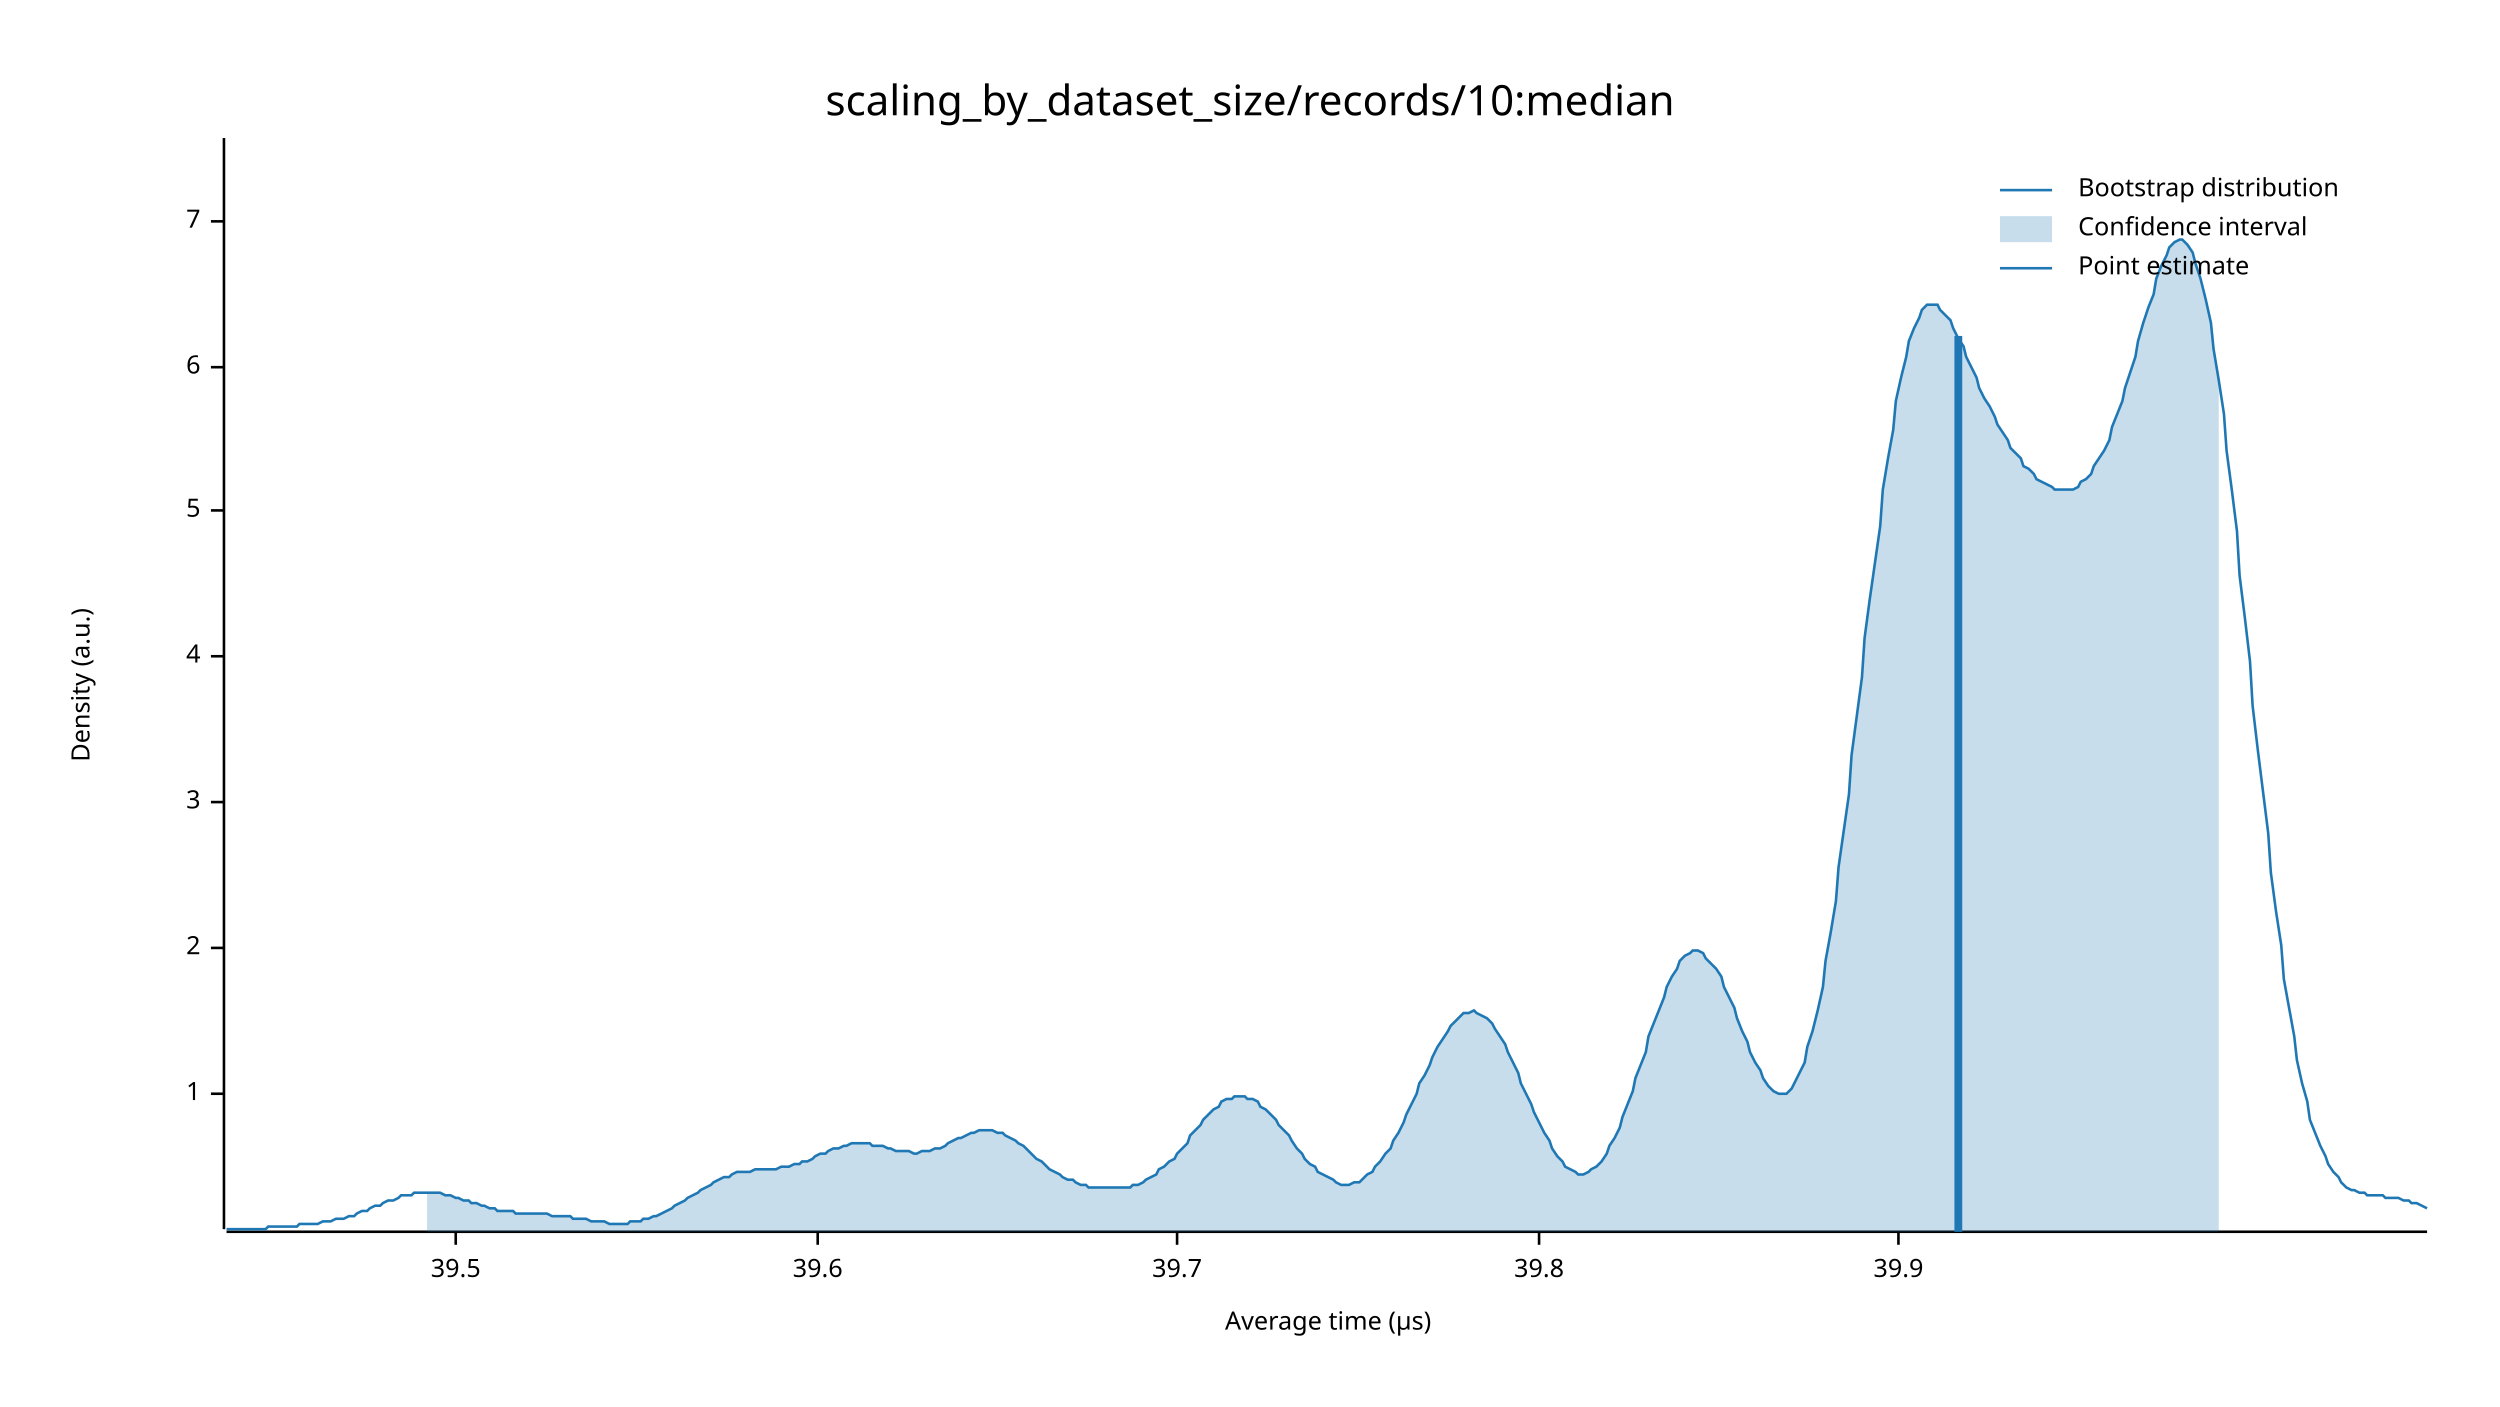
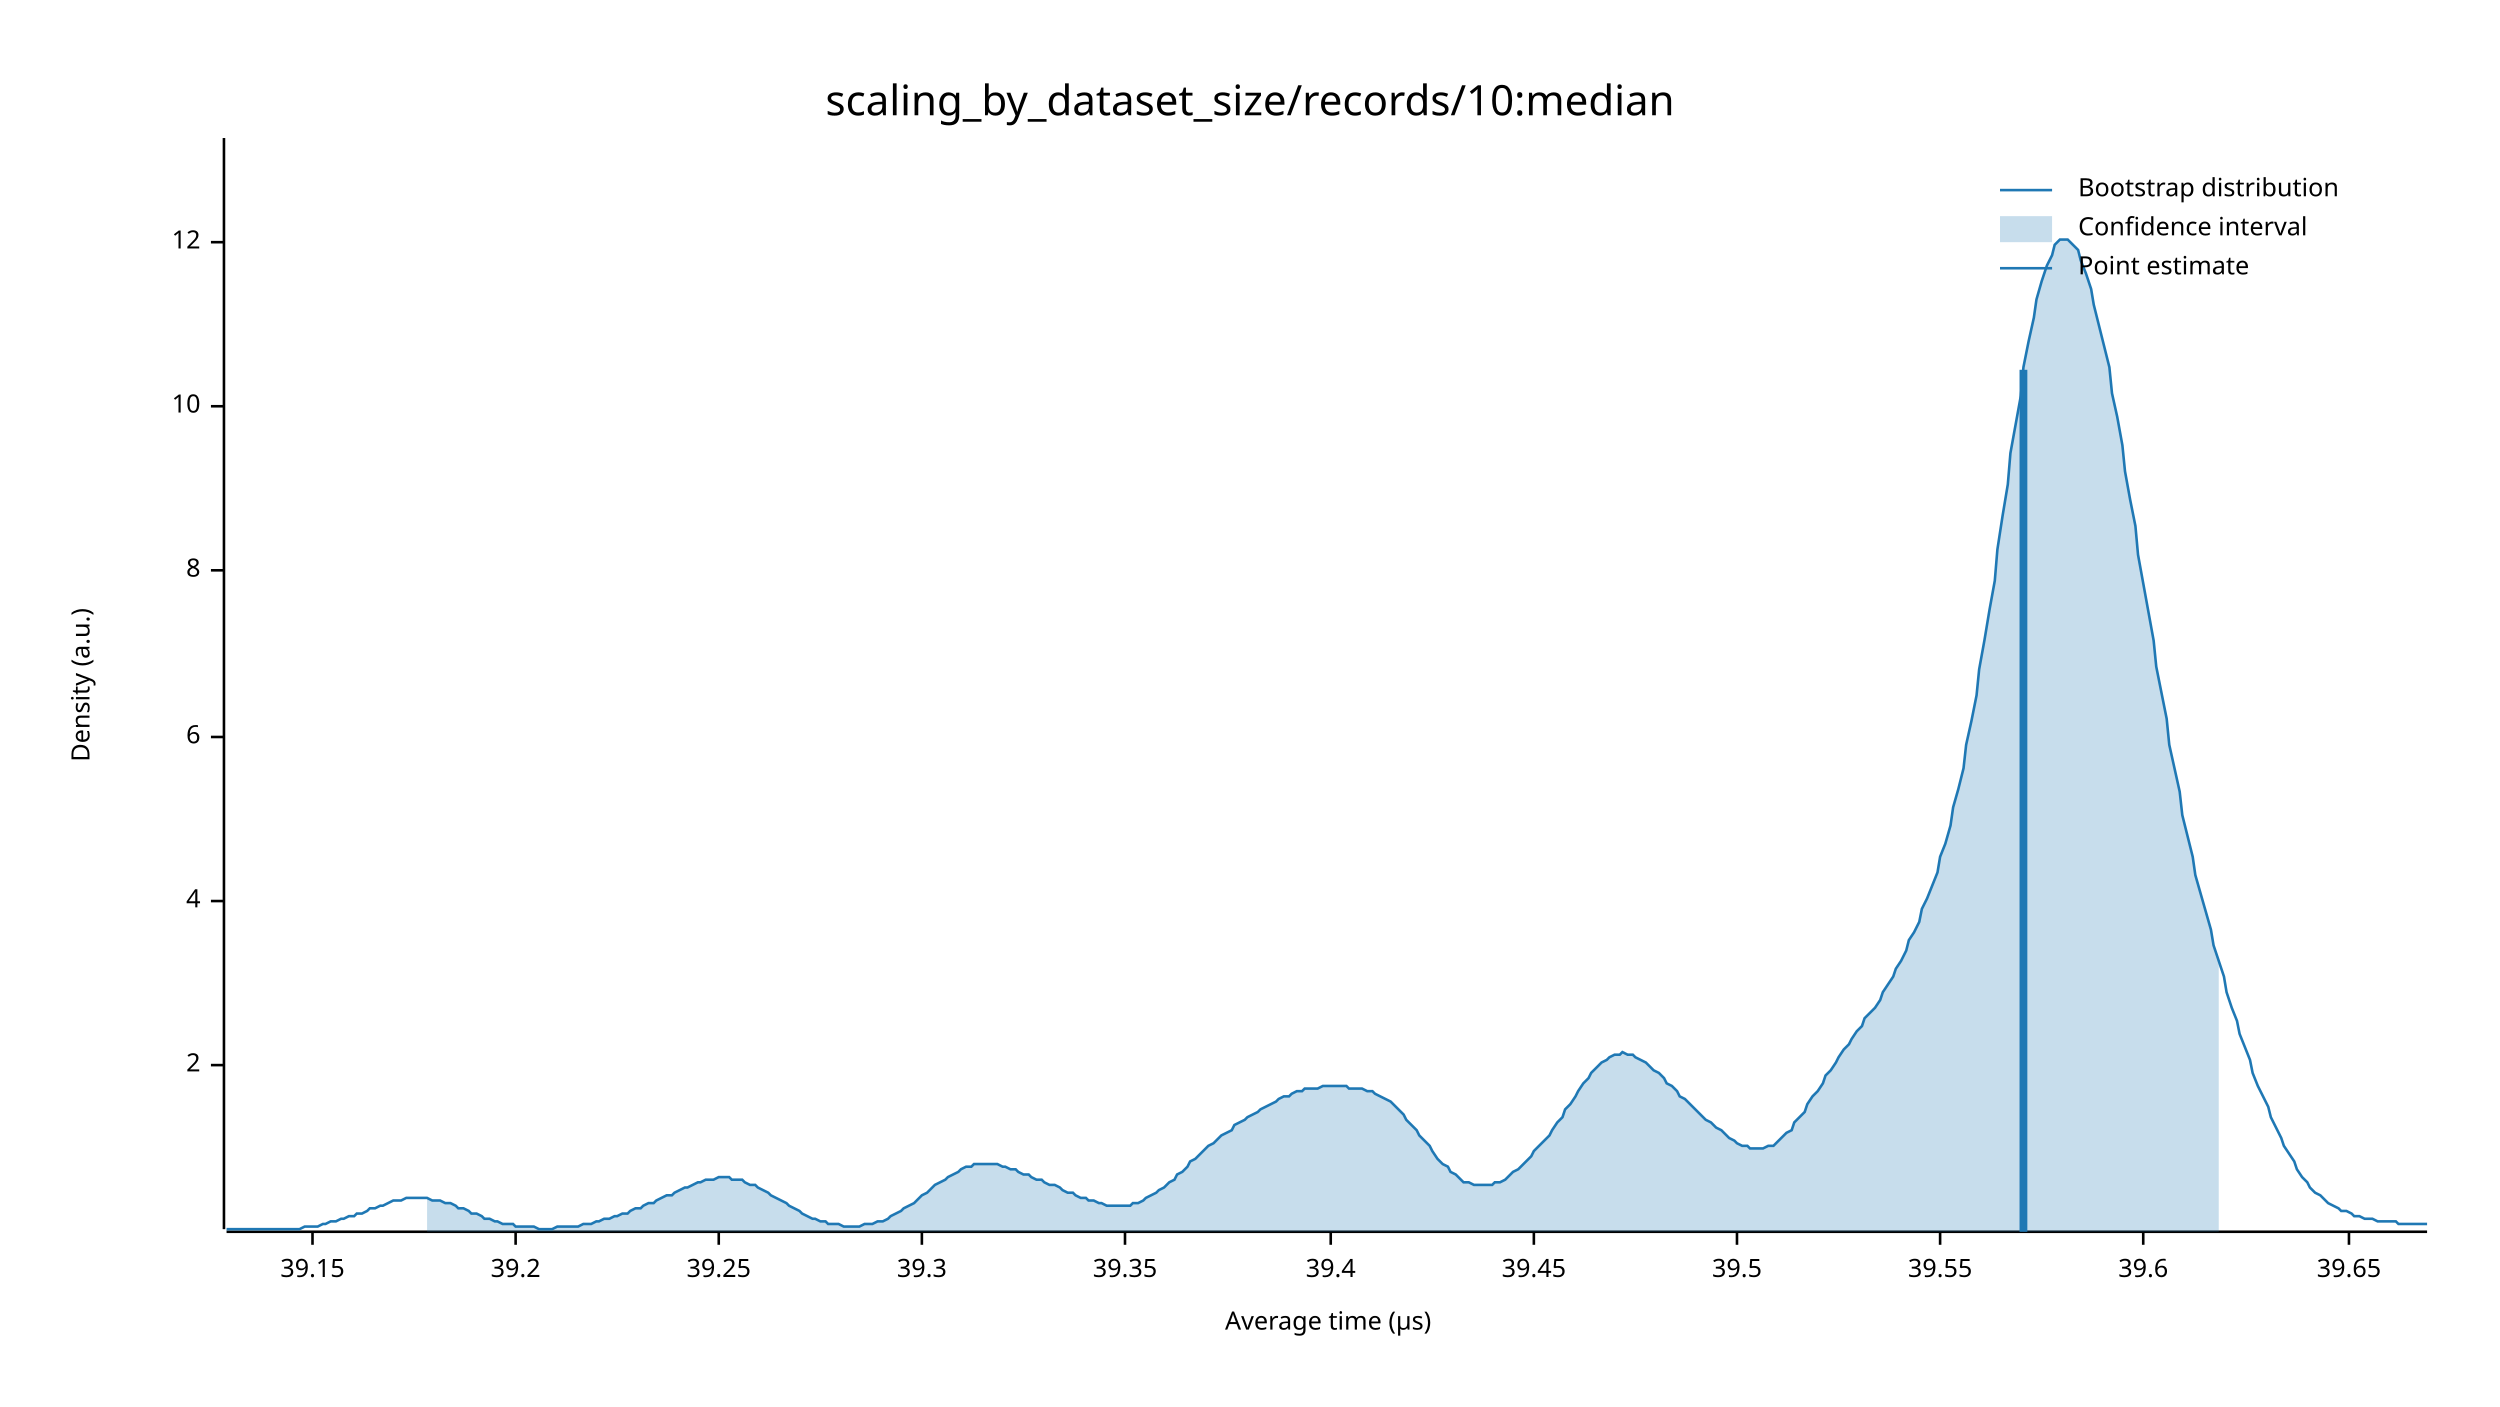
<svg xmlns="http://www.w3.org/2000/svg" width="960" height="540" viewBox="0 0 960 540">
  <text x="480" y="32" dy="0.76em" text-anchor="middle" font-family="sans-serif" font-size="16.129" opacity="1" fill="#000000">
scaling_by_dataset_size/records/10:median
</text>
  <text x="27" y="263" dy="0.76em" text-anchor="middle" font-family="sans-serif" font-size="9.677" opacity="1" fill="#000000" transform="rotate(270, 27, 263)">
Density (a.u.)
</text>
  <text x="510" y="513" dy="-0.5ex" text-anchor="middle" font-family="sans-serif" font-size="9.677" opacity="1" fill="#000000">
Average time (µs)
</text>
  <polyline fill="none" opacity="1" stroke="#000000" stroke-width="1" points="86,53 86,472 " />
-   <text x="77" y="420" dy="0.5ex" text-anchor="end" font-family="sans-serif" font-size="9.677" opacity="1" fill="#000000">
- 1
- </text>
-   <polyline fill="none" opacity="1" stroke="#000000" stroke-width="1" points="81,420 86,420 " />
-   <text x="77" y="364" dy="0.5ex" text-anchor="end" font-family="sans-serif" font-size="9.677" opacity="1" fill="#000000">
+   <text x="77" y="409" dy="0.5ex" text-anchor="end" font-family="sans-serif" font-size="9.677" opacity="1" fill="#000000">
2
</text>
-   <polyline fill="none" opacity="1" stroke="#000000" stroke-width="1" points="81,364 86,364 " />
-   <text x="77" y="308" dy="0.5ex" text-anchor="end" font-family="sans-serif" font-size="9.677" opacity="1" fill="#000000">
- 3
- </text>
-   <polyline fill="none" opacity="1" stroke="#000000" stroke-width="1" points="81,308 86,308 " />
-   <text x="77" y="252" dy="0.5ex" text-anchor="end" font-family="sans-serif" font-size="9.677" opacity="1" fill="#000000">
+   <polyline fill="none" opacity="1" stroke="#000000" stroke-width="1" points="81,409 86,409 " />
+   <text x="77" y="346" dy="0.5ex" text-anchor="end" font-family="sans-serif" font-size="9.677" opacity="1" fill="#000000">
4
</text>
-   <polyline fill="none" opacity="1" stroke="#000000" stroke-width="1" points="81,252 86,252 " />
-   <text x="77" y="196" dy="0.5ex" text-anchor="end" font-family="sans-serif" font-size="9.677" opacity="1" fill="#000000">
- 5
- </text>
-   <polyline fill="none" opacity="1" stroke="#000000" stroke-width="1" points="81,196 86,196 " />
-   <text x="77" y="141" dy="0.5ex" text-anchor="end" font-family="sans-serif" font-size="9.677" opacity="1" fill="#000000">
+   <polyline fill="none" opacity="1" stroke="#000000" stroke-width="1" points="81,346 86,346 " />
+   <text x="77" y="283" dy="0.5ex" text-anchor="end" font-family="sans-serif" font-size="9.677" opacity="1" fill="#000000">
6
</text>
-   <polyline fill="none" opacity="1" stroke="#000000" stroke-width="1" points="81,141 86,141 " />
-   <text x="77" y="85" dy="0.5ex" text-anchor="end" font-family="sans-serif" font-size="9.677" opacity="1" fill="#000000">
- 7
+   <polyline fill="none" opacity="1" stroke="#000000" stroke-width="1" points="81,283 86,283 " />
+   <text x="77" y="219" dy="0.5ex" text-anchor="end" font-family="sans-serif" font-size="9.677" opacity="1" fill="#000000">
+ 8
</text>
-   <polyline fill="none" opacity="1" stroke="#000000" stroke-width="1" points="81,85 86,85 " />
+   <polyline fill="none" opacity="1" stroke="#000000" stroke-width="1" points="81,219 86,219 " />
+   <text x="77" y="156" dy="0.5ex" text-anchor="end" font-family="sans-serif" font-size="9.677" opacity="1" fill="#000000">
+ 10
+ </text>
+   <polyline fill="none" opacity="1" stroke="#000000" stroke-width="1" points="81,156 86,156 " />
+   <text x="77" y="93" dy="0.5ex" text-anchor="end" font-family="sans-serif" font-size="9.677" opacity="1" fill="#000000">
+ 12
+ </text>
+   <polyline fill="none" opacity="1" stroke="#000000" stroke-width="1" points="81,93 86,93 " />
  <polyline fill="none" opacity="1" stroke="#000000" stroke-width="1" points="87,473 932,473 " />
-   <text x="175" y="483" dy="0.76em" text-anchor="middle" font-family="sans-serif" font-size="9.677" opacity="1" fill="#000000">
+   <text x="120" y="483" dy="0.76em" text-anchor="middle" font-family="sans-serif" font-size="9.677" opacity="1" fill="#000000">
+ 39.15
+ </text>
+   <polyline fill="none" opacity="1" stroke="#000000" stroke-width="1" points="120,473 120,478 " />
+   <text x="198" y="483" dy="0.76em" text-anchor="middle" font-family="sans-serif" font-size="9.677" opacity="1" fill="#000000">
+ 39.2
+ </text>
+   <polyline fill="none" opacity="1" stroke="#000000" stroke-width="1" points="198,473 198,478 " />
+   <text x="276" y="483" dy="0.76em" text-anchor="middle" font-family="sans-serif" font-size="9.677" opacity="1" fill="#000000">
+ 39.25
+ </text>
+   <polyline fill="none" opacity="1" stroke="#000000" stroke-width="1" points="276,473 276,478 " />
+   <text x="354" y="483" dy="0.76em" text-anchor="middle" font-family="sans-serif" font-size="9.677" opacity="1" fill="#000000">
+ 39.3
+ </text>
+   <polyline fill="none" opacity="1" stroke="#000000" stroke-width="1" points="354,473 354,478 " />
+   <text x="432" y="483" dy="0.76em" text-anchor="middle" font-family="sans-serif" font-size="9.677" opacity="1" fill="#000000">
+ 39.35
+ </text>
+   <polyline fill="none" opacity="1" stroke="#000000" stroke-width="1" points="432,473 432,478 " />
+   <text x="511" y="483" dy="0.76em" text-anchor="middle" font-family="sans-serif" font-size="9.677" opacity="1" fill="#000000">
+ 39.4
+ </text>
+   <polyline fill="none" opacity="1" stroke="#000000" stroke-width="1" points="511,473 511,478 " />
+   <text x="589" y="483" dy="0.76em" text-anchor="middle" font-family="sans-serif" font-size="9.677" opacity="1" fill="#000000">
+ 39.45
+ </text>
+   <polyline fill="none" opacity="1" stroke="#000000" stroke-width="1" points="589,473 589,478 " />
+   <text x="667" y="483" dy="0.76em" text-anchor="middle" font-family="sans-serif" font-size="9.677" opacity="1" fill="#000000">
39.5
</text>
-   <polyline fill="none" opacity="1" stroke="#000000" stroke-width="1" points="175,473 175,478 " />
-   <text x="314" y="483" dy="0.76em" text-anchor="middle" font-family="sans-serif" font-size="9.677" opacity="1" fill="#000000">
+   <polyline fill="none" opacity="1" stroke="#000000" stroke-width="1" points="667,473 667,478 " />
+   <text x="745" y="483" dy="0.76em" text-anchor="middle" font-family="sans-serif" font-size="9.677" opacity="1" fill="#000000">
+ 39.55
+ </text>
+   <polyline fill="none" opacity="1" stroke="#000000" stroke-width="1" points="745,473 745,478 " />
+   <text x="823" y="483" dy="0.76em" text-anchor="middle" font-family="sans-serif" font-size="9.677" opacity="1" fill="#000000">
39.6
</text>
-   <polyline fill="none" opacity="1" stroke="#000000" stroke-width="1" points="314,473 314,478 " />
-   <text x="452" y="483" dy="0.76em" text-anchor="middle" font-family="sans-serif" font-size="9.677" opacity="1" fill="#000000">
- 39.7
+   <polyline fill="none" opacity="1" stroke="#000000" stroke-width="1" points="823,473 823,478 " />
+   <text x="902" y="483" dy="0.76em" text-anchor="middle" font-family="sans-serif" font-size="9.677" opacity="1" fill="#000000">
+ 39.65
</text>
-   <polyline fill="none" opacity="1" stroke="#000000" stroke-width="1" points="452,473 452,478 " />
-   <text x="591" y="483" dy="0.76em" text-anchor="middle" font-family="sans-serif" font-size="9.677" opacity="1" fill="#000000">
- 39.8
- </text>
-   <polyline fill="none" opacity="1" stroke="#000000" stroke-width="1" points="591,473 591,478 " />
-   <text x="729" y="483" dy="0.76em" text-anchor="middle" font-family="sans-serif" font-size="9.677" opacity="1" fill="#000000">
- 39.9
- </text>
-   <polyline fill="none" opacity="1" stroke="#000000" stroke-width="1" points="729,473 729,478 " />
-   <polyline fill="none" opacity="1" stroke="#1F78B4" stroke-width="1" points="87,472 88,472 90,472 92,472 93,472 95,472 97,472 98,472 100,472 102,472 103,471 105,471 107,471 109,471 110,471 112,471 114,471 115,470 117,470 119,470 120,470 122,470 124,469 125,469 127,469 129,468 131,468 132,468 134,467 136,467 137,466 139,465 141,465 142,464 144,463 146,463 147,462 149,461 151,461 153,460 154,459 156,459 158,459 159,458 161,458 163,458 164,458 166,458 168,458 169,458 171,459 173,459 175,460 176,460 178,461 180,461 181,462 183,462 185,463 186,463 188,464 190,464 191,465 193,465 195,465 197,465 198,466 200,466 202,466 203,466 205,466 207,466 208,466 210,466 212,467 214,467 215,467 217,467 219,467 220,468 222,468 224,468 225,468 227,469 229,469 230,469 232,469 234,470 236,470 237,470 239,470 241,470 242,469 244,469 246,469 247,468 249,468 251,467 252,467 254,466 256,465 258,464 259,463 261,462 263,461 264,460 266,459 268,458 269,457 271,456 273,455 274,454 276,453 278,452 280,452 281,451 283,450 285,450 286,450 288,450 290,449 291,449 293,449 295,449 296,449 298,449 300,448 302,448 303,448 305,447 307,447 308,446 310,446 312,445 313,444 315,443 317,443 318,442 320,441 322,441 324,440 325,440 327,439 329,439 330,439 332,439 334,439 335,440 337,440 339,440 341,441 342,441 344,442 346,442 347,442 349,442 351,443 352,443 354,442 356,442 357,442 359,441 361,441 363,440 364,439 366,438 368,437 369,437 371,436 373,435 374,435 376,434 378,434 379,434 381,434 383,435 385,435 386,436 388,437 390,438 391,439 393,440 395,442 396,443 398,445 400,446 401,447 403,449 405,450 407,451 408,452 410,453 412,453 413,454 415,455 417,455 418,456 420,456 422,456 423,456 425,456 427,456 429,456 430,456 432,456 434,456 435,455 437,455 439,454 440,453 442,452 444,451 445,449 447,448 449,446 451,445 452,443 454,441 456,439 457,436 459,434 461,432 462,430 464,428 466,426 468,425 469,423 471,422 473,422 474,421 476,421 478,421 479,422 481,422 483,423 484,425 486,426 488,428 490,430 491,432 493,434 495,436 496,438 498,441 500,443 501,445 503,447 505,448 506,450 508,451 510,452 512,453 513,454 515,455 517,455 518,455 520,454 522,454 523,453 525,451 527,450 528,448 530,446 532,443 534,441 535,438 537,435 539,431 540,428 542,424 544,420 545,416 547,413 549,409 550,406 552,402 554,399 556,396 557,394 559,392 561,390 562,389 564,389 566,388 567,389 569,390 571,391 573,393 574,395 576,398 578,401 579,404 581,408 583,412 584,416 586,420 588,424 589,427 591,431 593,435 595,438 596,441 598,444 600,446 601,448 603,449 605,450 606,451 608,451 610,450 611,449 613,448 615,446 617,443 618,440 620,437 622,433 623,429 625,424 627,419 628,414 630,409 632,404 633,398 635,393 637,388 639,383 640,379 642,375 644,372 645,369 647,367 649,366 650,365 652,365 654,366 655,368 657,370 659,372 661,375 662,379 664,383 666,387 667,391 669,396 671,400 672,404 674,408 676,411 677,414 679,417 681,419 683,420 684,420 686,420 688,418 689,416 691,412 693,408 694,402 696,396 698,388 700,379 701,369 703,358 705,346 706,333 708,319 710,305 711,290 713,275 715,260 716,245 718,230 720,216 722,202 723,188 725,176 727,165 728,154 730,145 732,137 733,131 735,126 737,122 738,119 740,117 742,117 744,117 745,119 747,121 749,123 750,126 752,130 754,133 755,137 757,141 759,145 760,149 762,153 764,156 766,160 767,163 769,166 771,169 772,172 774,174 776,176 777,179 779,180 781,182 782,184 784,185 786,186 788,187 789,188 791,188 793,188 794,188 796,188 798,187 799,185 801,184 803,182 804,179 806,176 808,173 810,169 811,164 813,159 815,154 816,149 818,143 820,137 821,131 823,124 825,118 827,113 828,107 830,102 832,98 833,95 835,93 837,92 838,92 840,94 842,97 843,101 845,107 847,115 849,124 850,134 852,146 854,159 855,173 857,188 859,204 860,221 862,237 864,254 865,271 867,288 869,304 871,320 872,335 874,350 876,363 877,376 879,387 881,398 882,407 884,416 886,423 887,430 889,435 891,440 893,444 894,447 896,450 898,452 899,454 901,456 903,457 904,457 906,458 908,458 909,459 911,459 913,459 915,459 916,460 918,460 920,460 921,460 923,461 925,461 926,462 928,462 930,463 932,464 " />
-   <polygon opacity="0.25" fill="#1F78B4" points="164,458 166,458 168,458 169,458 171,459 173,459 175,460 176,460 178,461 180,461 181,462 183,462 185,463 186,463 188,464 190,464 191,465 193,465 195,465 197,465 198,466 200,466 202,466 203,466 205,466 207,466 208,466 210,466 212,467 214,467 215,467 217,467 219,467 220,468 222,468 224,468 225,468 227,469 229,469 230,469 232,469 234,470 236,470 237,470 239,470 241,470 242,469 244,469 246,469 247,468 249,468 251,467 252,467 254,466 256,465 258,464 259,463 261,462 263,461 264,460 266,459 268,458 269,457 271,456 273,455 274,454 276,453 278,452 280,452 281,451 283,450 285,450 286,450 288,450 290,449 291,449 293,449 295,449 296,449 298,449 300,448 302,448 303,448 305,447 307,447 308,446 310,446 312,445 313,444 315,443 317,443 318,442 320,441 322,441 324,440 325,440 327,439 329,439 330,439 332,439 334,439 335,440 337,440 339,440 341,441 342,441 344,442 346,442 347,442 349,442 351,443 352,443 354,442 356,442 357,442 359,441 361,441 363,440 364,439 366,438 368,437 369,437 371,436 373,435 374,435 376,434 378,434 379,434 381,434 383,435 385,435 386,436 388,437 390,438 391,439 393,440 395,442 396,443 398,445 400,446 401,447 403,449 405,450 407,451 408,452 410,453 412,453 413,454 415,455 417,455 418,456 420,456 422,456 423,456 425,456 427,456 429,456 430,456 432,456 434,456 435,455 437,455 439,454 440,453 442,452 444,451 445,449 447,448 449,446 451,445 452,443 454,441 456,439 457,436 459,434 461,432 462,430 464,428 466,426 468,425 469,423 471,422 473,422 474,421 476,421 478,421 479,422 481,422 483,423 484,425 486,426 488,428 490,430 491,432 493,434 495,436 496,438 498,441 500,443 501,445 503,447 505,448 506,450 508,451 510,452 512,453 513,454 515,455 517,455 518,455 520,454 522,454 523,453 525,451 527,450 528,448 530,446 532,443 534,441 535,438 537,435 539,431 540,428 542,424 544,420 545,416 547,413 549,409 550,406 552,402 554,399 556,396 557,394 559,392 561,390 562,389 564,389 566,388 567,389 569,390 571,391 573,393 574,395 576,398 578,401 579,404 581,408 583,412 584,416 586,420 588,424 589,427 591,431 593,435 595,438 596,441 598,444 600,446 601,448 603,449 605,450 606,451 608,451 610,450 611,449 613,448 615,446 617,443 618,440 620,437 622,433 623,429 625,424 627,419 628,414 630,409 632,404 633,398 635,393 637,388 639,383 640,379 642,375 644,372 645,369 647,367 649,366 650,365 652,365 654,366 655,368 657,370 659,372 661,375 662,379 664,383 666,387 667,391 669,396 671,400 672,404 674,408 676,411 677,414 679,417 681,419 683,420 684,420 686,420 688,418 689,416 691,412 693,408 694,402 696,396 698,388 700,379 701,369 703,358 705,346 706,333 708,319 710,305 711,290 713,275 715,260 716,245 718,230 720,216 722,202 723,188 725,176 727,165 728,154 730,145 732,137 733,131 735,126 737,122 738,119 740,117 742,117 744,117 745,119 747,121 749,123 750,126 752,130 754,133 755,137 757,141 759,145 760,149 762,153 764,156 766,160 767,163 769,166 771,169 772,172 774,174 776,176 777,179 779,180 781,182 782,184 784,185 786,186 788,187 789,188 791,188 793,188 794,188 796,188 798,187 799,185 801,184 803,182 804,179 806,176 808,173 810,169 811,164 813,159 815,154 816,149 818,143 820,137 821,131 823,124 825,118 827,113 828,107 830,102 832,98 833,95 835,93 837,92 838,92 840,94 842,97 843,101 845,107 847,115 849,124 850,134 852,146 852,473 164,473 " />
-   <polyline fill="none" opacity="1" stroke="#1F78B4" stroke-width="3" points="752,473 752,129 " />
+   <polyline fill="none" opacity="1" stroke="#000000" stroke-width="1" points="902,473 902,478 " />
+   <polyline fill="none" opacity="1" stroke="#1F78B4" stroke-width="1" points="87,472 88,472 90,472 92,472 93,472 95,472 97,472 98,472 100,472 102,472 103,472 105,472 107,472 109,472 110,472 112,472 114,472 115,472 117,471 119,471 120,471 122,471 124,470 125,470 127,469 129,469 131,468 132,468 134,467 136,467 137,466 139,466 141,465 142,464 144,464 146,463 147,463 149,462 151,461 153,461 154,461 156,460 158,460 159,460 161,460 163,460 164,460 166,461 168,461 169,461 171,462 173,462 175,463 176,464 178,464 180,465 181,466 183,466 185,467 186,468 188,468 190,469 191,469 193,470 195,470 197,470 198,471 200,471 202,471 203,471 205,471 207,472 208,472 210,472 212,472 214,471 215,471 217,471 219,471 220,471 222,471 224,470 225,470 227,470 229,469 230,469 232,468 234,468 236,467 237,467 239,466 241,466 242,465 244,464 246,464 247,463 249,462 251,462 252,461 254,460 256,459 258,459 259,458 261,457 263,456 264,456 266,455 268,454 269,454 271,453 273,453 274,453 276,452 278,452 280,452 281,453 283,453 285,453 286,454 288,455 290,455 291,456 293,457 295,458 296,459 298,460 300,461 302,462 303,463 305,464 307,465 308,466 310,467 312,468 313,468 315,469 317,469 318,470 320,470 322,470 324,471 325,471 327,471 329,471 330,471 332,470 334,470 335,470 337,469 339,469 341,468 342,467 344,466 346,465 347,464 349,463 351,462 352,461 354,459 356,458 357,457 359,455 361,454 363,453 364,452 366,451 368,450 369,449 371,448 373,448 374,447 376,447 378,447 379,447 381,447 383,447 385,448 386,448 388,449 390,449 391,450 393,451 395,451 396,452 398,453 400,453 401,454 403,455 405,455 407,456 408,457 410,458 412,458 413,459 415,460 417,460 418,461 420,461 422,462 423,462 425,463 427,463 429,463 430,463 432,463 434,463 435,462 437,462 439,461 440,460 442,459 444,458 445,457 447,456 449,454 451,453 452,451 454,450 456,448 457,446 459,445 461,443 462,442 464,440 466,439 468,437 469,436 471,435 473,434 474,432 476,431 478,430 479,429 481,428 483,427 484,426 486,425 488,424 490,423 491,422 493,421 495,421 496,420 498,419 500,419 501,418 503,418 505,418 506,418 508,417 510,417 512,417 513,417 515,417 517,417 518,418 520,418 522,418 523,418 525,419 527,419 528,420 530,421 532,422 534,423 535,424 537,426 539,428 540,430 542,432 544,434 545,436 547,438 549,440 550,442 552,445 554,447 556,448 557,450 559,451 561,453 562,454 564,454 566,455 567,455 569,455 571,455 573,455 574,454 576,454 578,453 579,452 581,450 583,449 584,448 586,446 588,444 589,442 591,440 593,438 595,436 596,434 598,431 600,429 601,426 603,424 605,421 606,419 608,416 610,414 611,412 613,410 615,408 617,407 618,406 620,405 622,405 623,404 625,405 627,405 628,406 630,407 632,408 633,409 635,411 637,412 639,414 640,416 642,417 644,419 645,421 647,422 649,424 650,425 652,427 654,429 655,430 657,431 659,433 661,434 662,435 664,437 666,438 667,439 669,440 671,440 672,441 674,441 676,441 677,441 679,440 681,440 683,438 684,437 686,435 688,434 689,431 691,429 693,427 694,424 696,421 698,419 700,416 701,413 703,411 705,408 706,406 708,403 710,401 711,399 713,396 715,394 716,391 718,389 720,387 722,384 723,381 725,378 727,375 728,372 730,369 732,365 733,361 735,358 737,354 738,349 740,345 742,340 744,335 745,329 747,324 749,317 750,310 752,303 754,295 755,286 757,277 759,267 760,257 762,246 764,234 766,223 767,211 769,198 771,186 772,174 774,163 776,152 777,141 779,131 781,122 782,115 784,108 786,102 788,98 789,94 791,92 793,92 794,92 796,94 798,96 799,100 801,105 803,111 804,117 806,125 808,133 810,141 811,151 813,160 815,171 816,181 818,192 820,202 821,213 823,224 825,235 827,246 828,256 830,266 832,276 833,286 835,295 837,304 838,313 840,321 842,329 843,336 845,343 847,350 849,357 850,363 852,369 854,375 855,381 857,387 859,392 860,397 862,402 864,407 865,412 867,417 869,421 871,425 872,429 874,433 876,437 877,440 879,443 881,446 882,449 884,452 886,454 887,456 889,458 891,459 893,461 894,462 896,463 898,464 899,465 901,465 903,466 904,467 906,467 908,468 909,468 911,468 913,469 915,469 916,469 918,469 920,469 921,470 923,470 925,470 926,470 928,470 930,470 932,470 " />
+   <polygon opacity="0.25" fill="#1F78B4" points="164,460 166,461 168,461 169,461 171,462 173,462 175,463 176,464 178,464 180,465 181,466 183,466 185,467 186,468 188,468 190,469 191,469 193,470 195,470 197,470 198,471 200,471 202,471 203,471 205,471 207,472 208,472 210,472 212,472 214,471 215,471 217,471 219,471 220,471 222,471 224,470 225,470 227,470 229,469 230,469 232,468 234,468 236,467 237,467 239,466 241,466 242,465 244,464 246,464 247,463 249,462 251,462 252,461 254,460 256,459 258,459 259,458 261,457 263,456 264,456 266,455 268,454 269,454 271,453 273,453 274,453 276,452 278,452 280,452 281,453 283,453 285,453 286,454 288,455 290,455 291,456 293,457 295,458 296,459 298,460 300,461 302,462 303,463 305,464 307,465 308,466 310,467 312,468 313,468 315,469 317,469 318,470 320,470 322,470 324,471 325,471 327,471 329,471 330,471 332,470 334,470 335,470 337,469 339,469 341,468 342,467 344,466 346,465 347,464 349,463 351,462 352,461 354,459 356,458 357,457 359,455 361,454 363,453 364,452 366,451 368,450 369,449 371,448 373,448 374,447 376,447 378,447 379,447 381,447 383,447 385,448 386,448 388,449 390,449 391,450 393,451 395,451 396,452 398,453 400,453 401,454 403,455 405,455 407,456 408,457 410,458 412,458 413,459 415,460 417,460 418,461 420,461 422,462 423,462 425,463 427,463 429,463 430,463 432,463 434,463 435,462 437,462 439,461 440,460 442,459 444,458 445,457 447,456 449,454 451,453 452,451 454,450 456,448 457,446 459,445 461,443 462,442 464,440 466,439 468,437 469,436 471,435 473,434 474,432 476,431 478,430 479,429 481,428 483,427 484,426 486,425 488,424 490,423 491,422 493,421 495,421 496,420 498,419 500,419 501,418 503,418 505,418 506,418 508,417 510,417 512,417 513,417 515,417 517,417 518,418 520,418 522,418 523,418 525,419 527,419 528,420 530,421 532,422 534,423 535,424 537,426 539,428 540,430 542,432 544,434 545,436 547,438 549,440 550,442 552,445 554,447 556,448 557,450 559,451 561,453 562,454 564,454 566,455 567,455 569,455 571,455 573,455 574,454 576,454 578,453 579,452 581,450 583,449 584,448 586,446 588,444 589,442 591,440 593,438 595,436 596,434 598,431 600,429 601,426 603,424 605,421 606,419 608,416 610,414 611,412 613,410 615,408 617,407 618,406 620,405 622,405 623,404 625,405 627,405 628,406 630,407 632,408 633,409 635,411 637,412 639,414 640,416 642,417 644,419 645,421 647,422 649,424 650,425 652,427 654,429 655,430 657,431 659,433 661,434 662,435 664,437 666,438 667,439 669,440 671,440 672,441 674,441 676,441 677,441 679,440 681,440 683,438 684,437 686,435 688,434 689,431 691,429 693,427 694,424 696,421 698,419 700,416 701,413 703,411 705,408 706,406 708,403 710,401 711,399 713,396 715,394 716,391 718,389 720,387 722,384 723,381 725,378 727,375 728,372 730,369 732,365 733,361 735,358 737,354 738,349 740,345 742,340 744,335 745,329 747,324 749,317 750,310 752,303 754,295 755,286 757,277 759,267 760,257 762,246 764,234 766,223 767,211 769,198 771,186 772,174 774,163 776,152 777,141 779,131 781,122 782,115 784,108 786,102 788,98 789,94 791,92 793,92 794,92 796,94 798,96 799,100 801,105 803,111 804,117 806,125 808,133 810,141 811,151 813,160 815,171 816,181 818,192 820,202 821,213 823,224 825,235 827,246 828,256 830,266 832,276 833,286 835,295 837,304 838,313 840,321 842,329 843,336 845,343 847,350 849,357 850,363 852,369 852,473 164,473 " />
+   <polyline fill="none" opacity="1" stroke="#1F78B4" stroke-width="3" points="777,473 777,142 " />
  <text x="798" y="68" dy="0.76em" text-anchor="start" font-family="sans-serif" font-size="9.677" opacity="1" fill="#000000">
Bootstrap distribution
</text>
  <text x="798" y="83" dy="0.76em" text-anchor="start" font-family="sans-serif" font-size="9.677" opacity="1" fill="#000000">
Confidence interval
</text>
  <text x="798" y="98" dy="0.76em" text-anchor="start" font-family="sans-serif" font-size="9.677" opacity="1" fill="#000000">
Point estimate
</text>
  <polyline fill="none" opacity="1" stroke="#1F78B4" stroke-width="1" points="768,73 788,73 " />
  <rect x="768" y="83" width="20" height="10" opacity="0.25" fill="#1F78B4" stroke="none" />
  <polyline fill="none" opacity="1" stroke="#1F78B4" stroke-width="1" points="768,103 788,103 " />
</svg>
